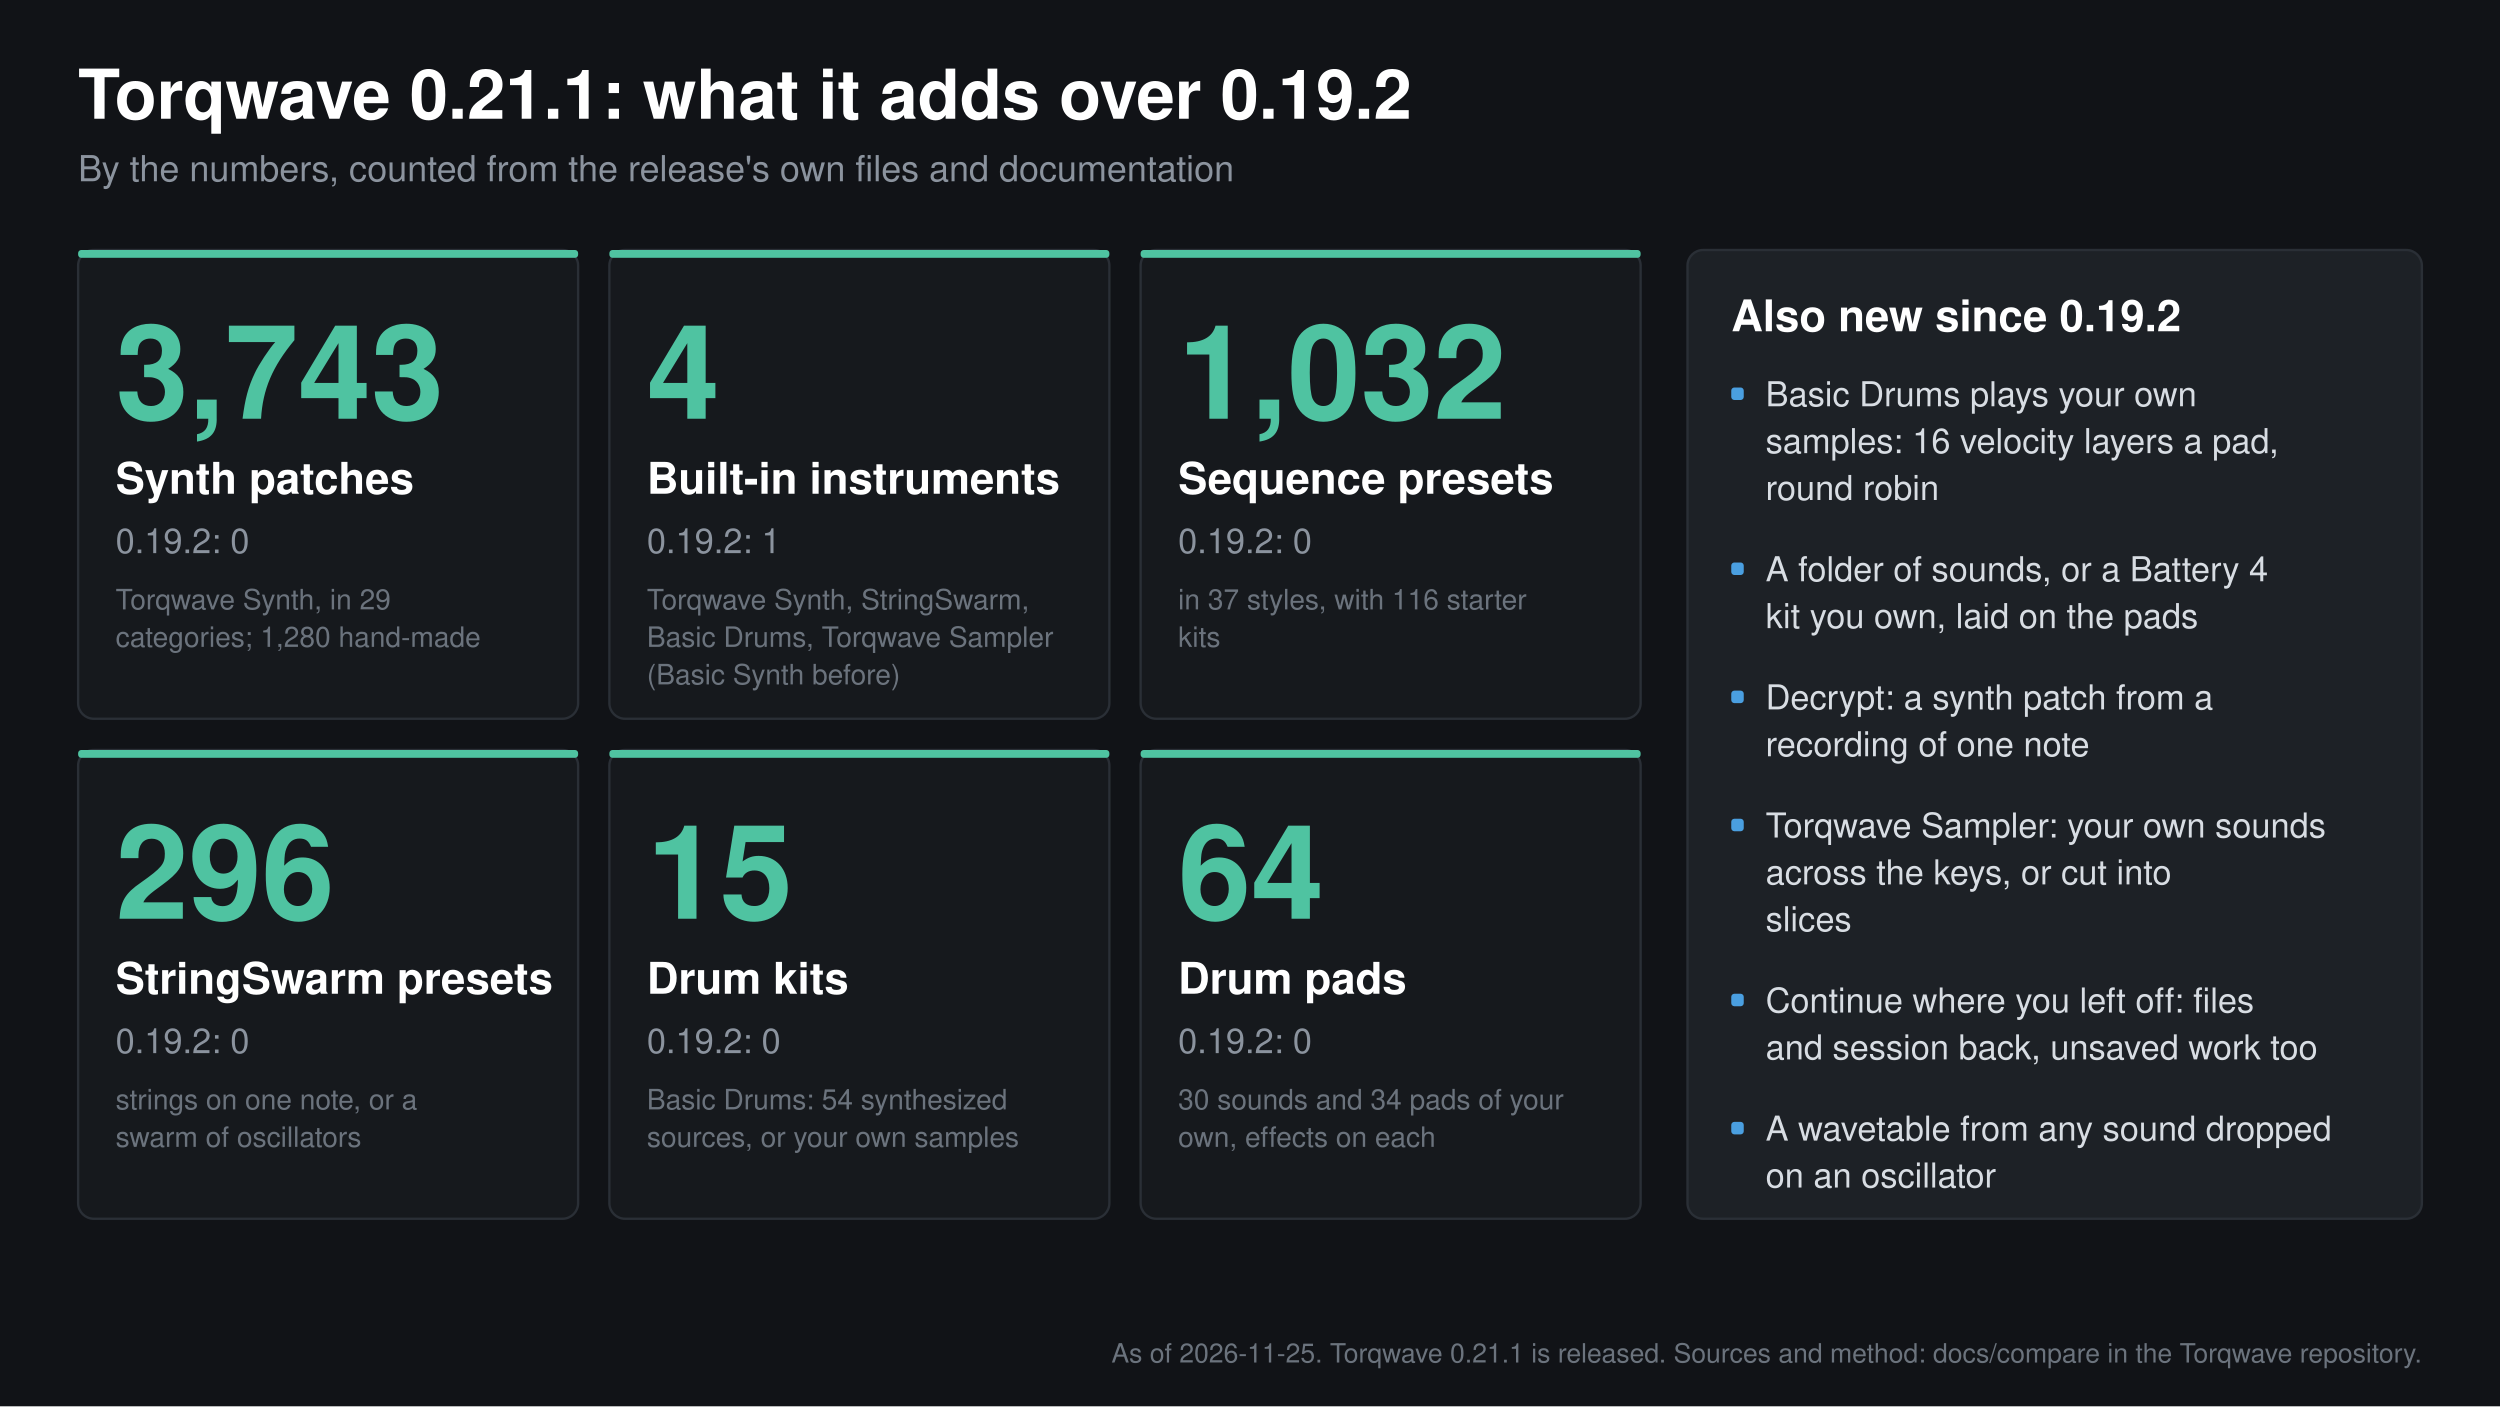
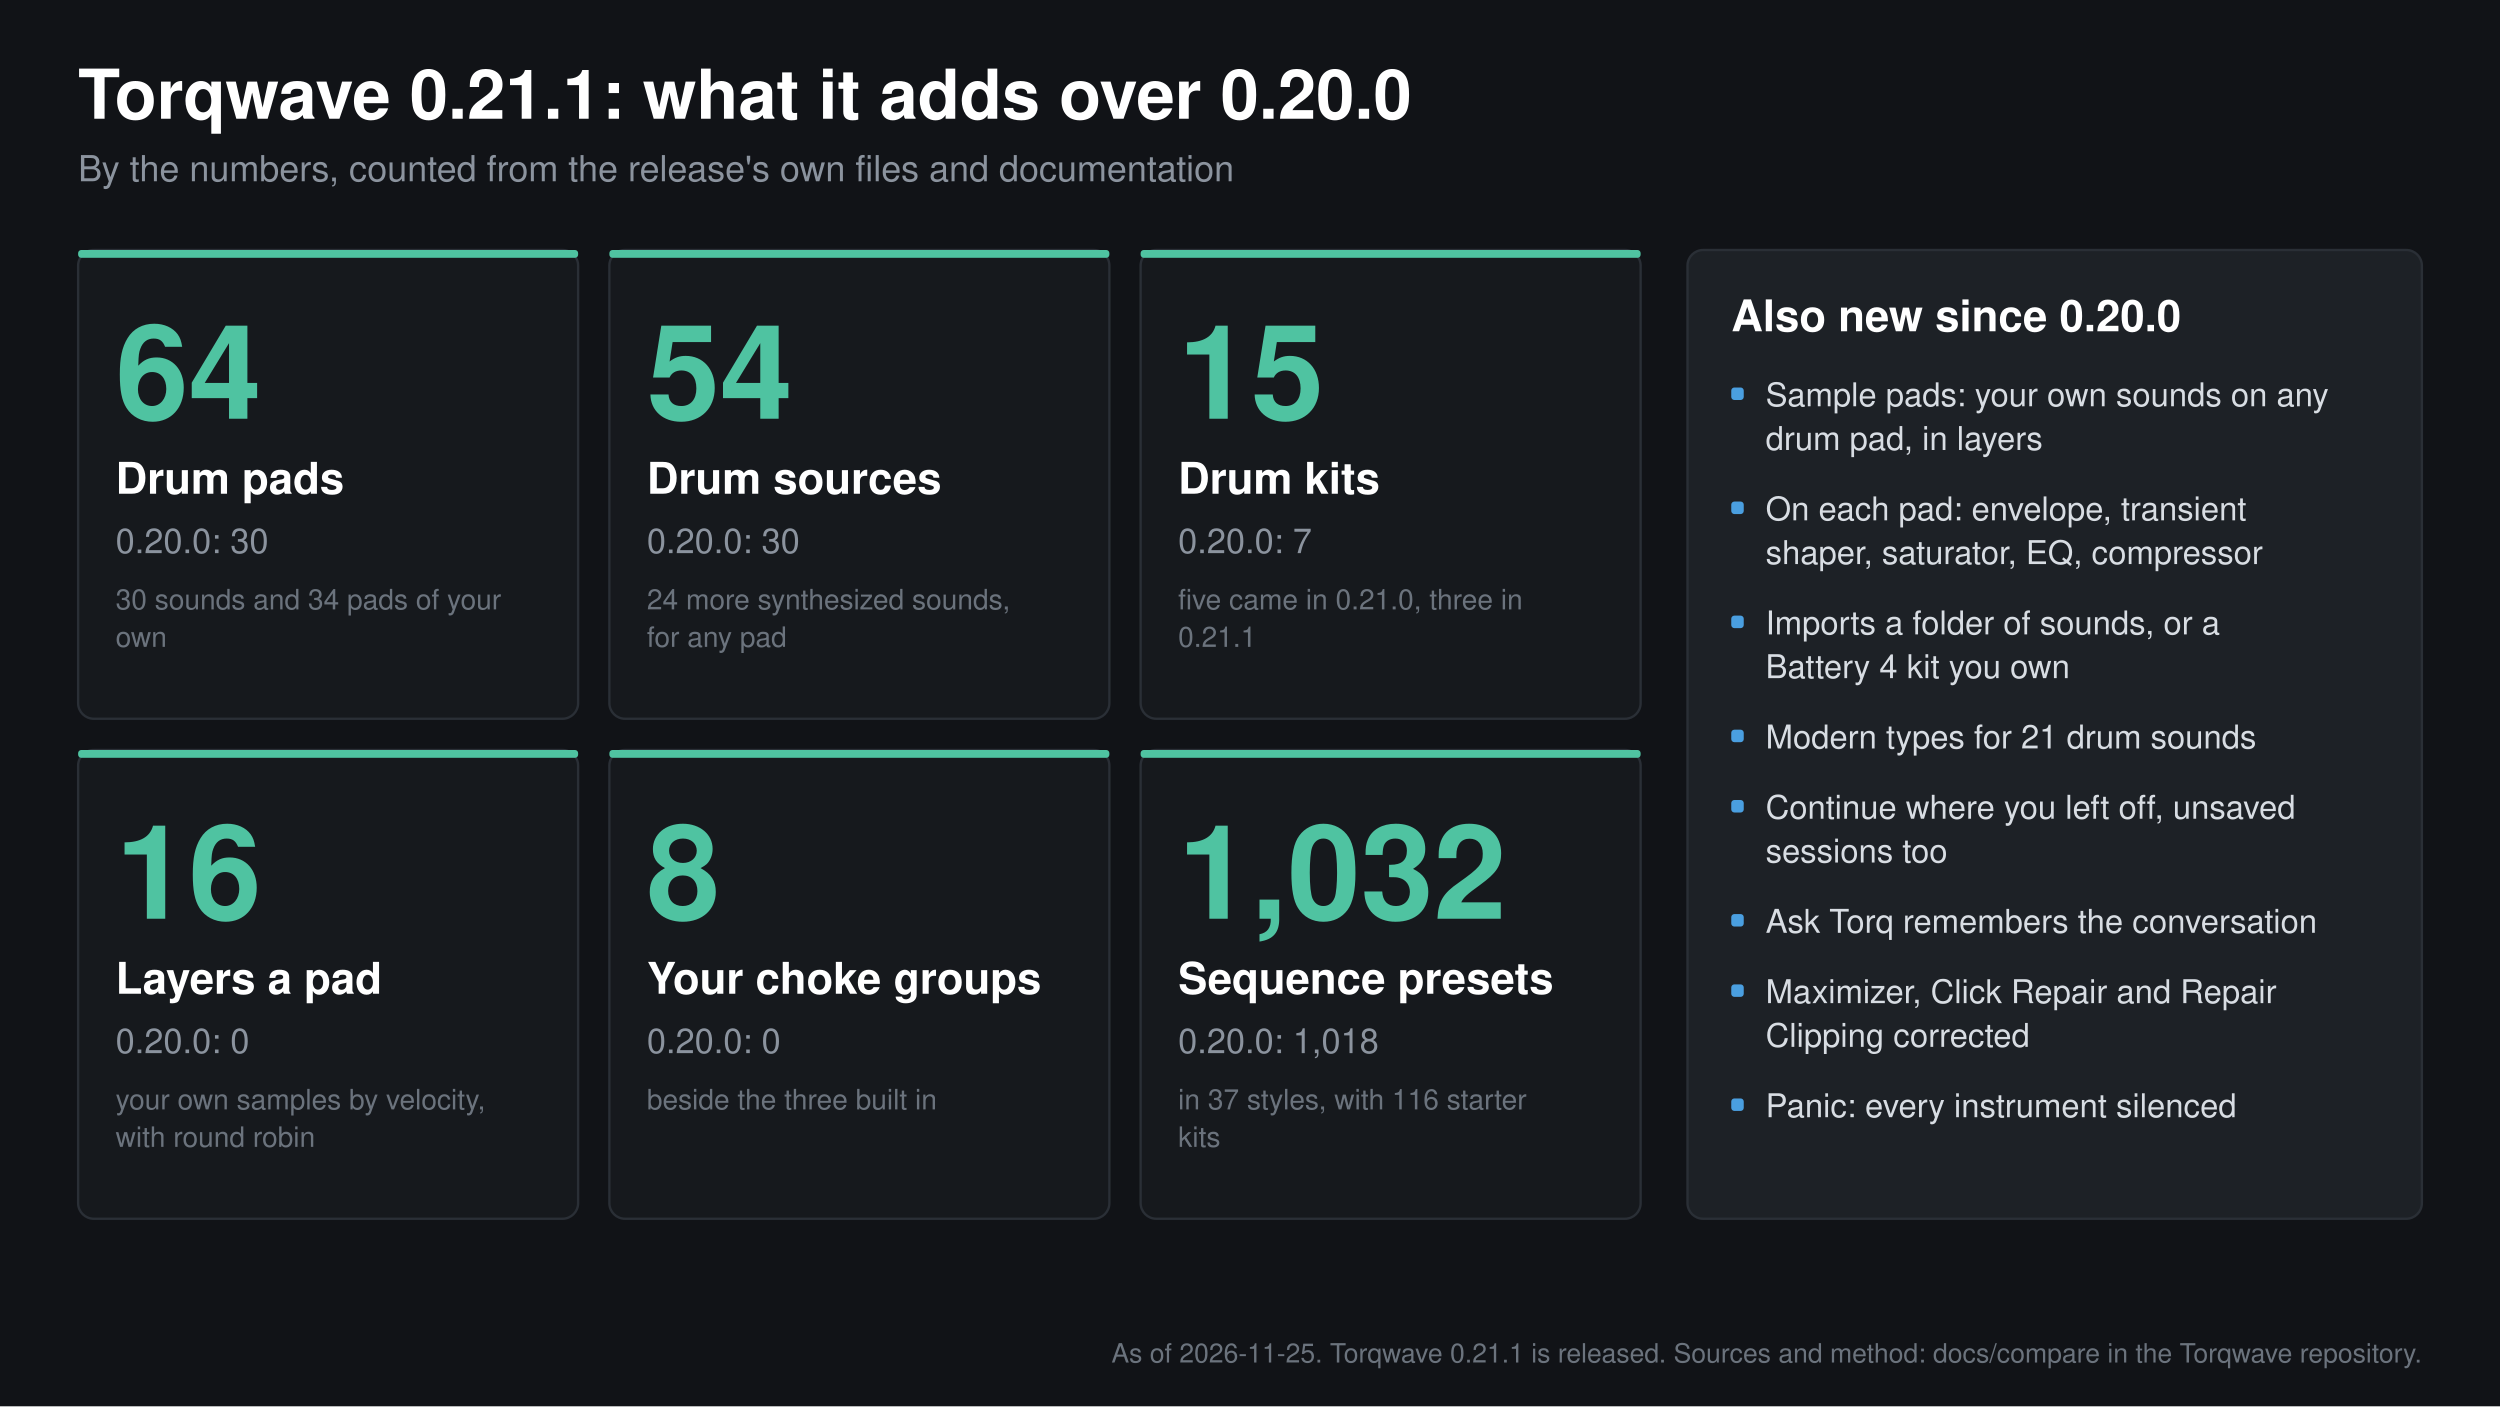
<svg xmlns="http://www.w3.org/2000/svg" width="1600" height="900" viewBox="0 0 1600 900" font-family="Helvetica Neue, Helvetica, Arial, sans-serif">
  <rect width="1600" height="900" fill="#111317" />
-   <text x="50.0" y="76.0" font-size="44" fill="#ffffff" text-anchor="start" font-weight="bold">Torqwave 0.21.1: what it adds over 0.19.2</text>
+   <text x="50.0" y="76.0" font-size="44" fill="#ffffff" text-anchor="start" font-weight="bold">Torqwave 0.21.1: what it adds over 0.20.0</text>
  <text x="50.0" y="116.0" font-size="23" fill="#8b939e" text-anchor="start" font-weight="normal">By the numbers, counted from the release's own files and documentation</text>
  <text x="1550.0" y="872.0" font-size="17" fill="#6b737d" text-anchor="end" font-weight="normal">As of 2026-11-25. Torqwave 0.21.1 is released. Sources and method: docs/compare in the Torqwave repository.</text>
  <rect x="50.0" y="160.0" width="320.0" height="300.0" rx="10" fill="#16191d" stroke="#2a2f36" stroke-width="1.5" />
  <rect x="50.0" y="160.0" width="320.0" height="5.0" rx="2" fill="#4fc3a1" />
-   <text x="74.0" y="268.0" font-size="84" fill="#4fc3a1" text-anchor="start" font-weight="bold">3,743</text>
-   <text x="74.0" y="316.0" font-size="28" fill="#ffffff" text-anchor="start" font-weight="bold">Synth patches</text>
-   <text x="74.0" y="354.0" font-size="22" fill="#8b939e" text-anchor="start" font-weight="normal">0.19.2: 0</text>
-   <text x="74.0" y="390.0" font-size="18" fill="#6b737d" text-anchor="start" font-weight="normal">Torqwave Synth, in 29</text>
-   <text x="74.0" y="414.0" font-size="18" fill="#6b737d" text-anchor="start" font-weight="normal">categories; 1,280 hand-made</text>
+   <text x="74.0" y="268.0" font-size="84" fill="#4fc3a1" text-anchor="start" font-weight="bold">64</text>
+   <text x="74.0" y="316.0" font-size="28" fill="#ffffff" text-anchor="start" font-weight="bold">Drum pads</text>
+   <text x="74.0" y="354.0" font-size="22" fill="#8b939e" text-anchor="start" font-weight="normal">0.20.0: 30</text>
+   <text x="74.0" y="390.0" font-size="18" fill="#6b737d" text-anchor="start" font-weight="normal">30 sounds and 34 pads of your</text>
+   <text x="74.0" y="414.0" font-size="18" fill="#6b737d" text-anchor="start" font-weight="normal">own</text>
  <rect x="390.0" y="160.0" width="320.0" height="300.0" rx="10" fill="#16191d" stroke="#2a2f36" stroke-width="1.5" />
  <rect x="390.0" y="160.0" width="320.0" height="5.0" rx="2" fill="#4fc3a1" />
-   <text x="414.0" y="268.0" font-size="84" fill="#4fc3a1" text-anchor="start" font-weight="bold">4</text>
-   <text x="414.0" y="316.0" font-size="28" fill="#ffffff" text-anchor="start" font-weight="bold">Built-in instruments</text>
-   <text x="414.0" y="354.0" font-size="22" fill="#8b939e" text-anchor="start" font-weight="normal">0.19.2: 1</text>
-   <text x="414.0" y="390.0" font-size="18" fill="#6b737d" text-anchor="start" font-weight="normal">Torqwave Synth, StringSwarm,</text>
-   <text x="414.0" y="414.0" font-size="18" fill="#6b737d" text-anchor="start" font-weight="normal">Basic Drums, Torqwave Sampler</text>
-   <text x="414.0" y="438.0" font-size="18" fill="#6b737d" text-anchor="start" font-weight="normal">(Basic Synth before)</text>
+   <text x="414.0" y="268.0" font-size="84" fill="#4fc3a1" text-anchor="start" font-weight="bold">54</text>
+   <text x="414.0" y="316.0" font-size="28" fill="#ffffff" text-anchor="start" font-weight="bold">Drum sources</text>
+   <text x="414.0" y="354.0" font-size="22" fill="#8b939e" text-anchor="start" font-weight="normal">0.20.0: 30</text>
+   <text x="414.0" y="390.0" font-size="18" fill="#6b737d" text-anchor="start" font-weight="normal">24 more synthesized sounds,</text>
+   <text x="414.0" y="414.0" font-size="18" fill="#6b737d" text-anchor="start" font-weight="normal">for any pad</text>
  <rect x="730.0" y="160.0" width="320.0" height="300.0" rx="10" fill="#16191d" stroke="#2a2f36" stroke-width="1.5" />
  <rect x="730.0" y="160.0" width="320.0" height="5.0" rx="2" fill="#4fc3a1" />
-   <text x="754.0" y="268.0" font-size="84" fill="#4fc3a1" text-anchor="start" font-weight="bold">1,032</text>
-   <text x="754.0" y="316.0" font-size="28" fill="#ffffff" text-anchor="start" font-weight="bold">Sequence presets</text>
-   <text x="754.0" y="354.0" font-size="22" fill="#8b939e" text-anchor="start" font-weight="normal">0.19.2: 0</text>
-   <text x="754.0" y="390.0" font-size="18" fill="#6b737d" text-anchor="start" font-weight="normal">in 37 styles, with 116 starter</text>
-   <text x="754.0" y="414.0" font-size="18" fill="#6b737d" text-anchor="start" font-weight="normal">kits</text>
+   <text x="754.0" y="268.0" font-size="84" fill="#4fc3a1" text-anchor="start" font-weight="bold">15</text>
+   <text x="754.0" y="316.0" font-size="28" fill="#ffffff" text-anchor="start" font-weight="bold">Drum kits</text>
+   <text x="754.0" y="354.0" font-size="22" fill="#8b939e" text-anchor="start" font-weight="normal">0.20.0: 7</text>
+   <text x="754.0" y="390.0" font-size="18" fill="#6b737d" text-anchor="start" font-weight="normal">five came in 0.21.0, three in</text>
+   <text x="754.0" y="414.0" font-size="18" fill="#6b737d" text-anchor="start" font-weight="normal">0.21.1</text>
  <rect x="50.0" y="480.0" width="320.0" height="300.0" rx="10" fill="#16191d" stroke="#2a2f36" stroke-width="1.5" />
  <rect x="50.0" y="480.0" width="320.0" height="5.0" rx="2" fill="#4fc3a1" />
-   <text x="74.0" y="588.0" font-size="84" fill="#4fc3a1" text-anchor="start" font-weight="bold">296</text>
-   <text x="74.0" y="636.0" font-size="28" fill="#ffffff" text-anchor="start" font-weight="bold">StringSwarm presets</text>
-   <text x="74.0" y="674.0" font-size="22" fill="#8b939e" text-anchor="start" font-weight="normal">0.19.2: 0</text>
-   <text x="74.0" y="710.0" font-size="18" fill="#6b737d" text-anchor="start" font-weight="normal">strings on one note, or a</text>
-   <text x="74.0" y="734.0" font-size="18" fill="#6b737d" text-anchor="start" font-weight="normal">swarm of oscillators</text>
+   <text x="74.0" y="588.0" font-size="84" fill="#4fc3a1" text-anchor="start" font-weight="bold">16</text>
+   <text x="74.0" y="636.0" font-size="28" fill="#ffffff" text-anchor="start" font-weight="bold">Layers a pad</text>
+   <text x="74.0" y="674.0" font-size="22" fill="#8b939e" text-anchor="start" font-weight="normal">0.20.0: 0</text>
+   <text x="74.0" y="710.0" font-size="18" fill="#6b737d" text-anchor="start" font-weight="normal">your own samples by velocity,</text>
+   <text x="74.0" y="734.0" font-size="18" fill="#6b737d" text-anchor="start" font-weight="normal">with round robin</text>
  <rect x="390.0" y="480.0" width="320.0" height="300.0" rx="10" fill="#16191d" stroke="#2a2f36" stroke-width="1.5" />
  <rect x="390.0" y="480.0" width="320.0" height="5.0" rx="2" fill="#4fc3a1" />
-   <text x="414.0" y="588.0" font-size="84" fill="#4fc3a1" text-anchor="start" font-weight="bold">15</text>
-   <text x="414.0" y="636.0" font-size="28" fill="#ffffff" text-anchor="start" font-weight="bold">Drum kits</text>
-   <text x="414.0" y="674.0" font-size="22" fill="#8b939e" text-anchor="start" font-weight="normal">0.19.2: 0</text>
-   <text x="414.0" y="710.0" font-size="18" fill="#6b737d" text-anchor="start" font-weight="normal">Basic Drums: 54 synthesized</text>
-   <text x="414.0" y="734.0" font-size="18" fill="#6b737d" text-anchor="start" font-weight="normal">sources, or your own samples</text>
+   <text x="414.0" y="588.0" font-size="84" fill="#4fc3a1" text-anchor="start" font-weight="bold">8</text>
+   <text x="414.0" y="636.0" font-size="28" fill="#ffffff" text-anchor="start" font-weight="bold">Your choke groups</text>
+   <text x="414.0" y="674.0" font-size="22" fill="#8b939e" text-anchor="start" font-weight="normal">0.20.0: 0</text>
+   <text x="414.0" y="710.0" font-size="18" fill="#6b737d" text-anchor="start" font-weight="normal">beside the three built in</text>
  <rect x="730.0" y="480.0" width="320.0" height="300.0" rx="10" fill="#16191d" stroke="#2a2f36" stroke-width="1.5" />
  <rect x="730.0" y="480.0" width="320.0" height="5.0" rx="2" fill="#4fc3a1" />
-   <text x="754.0" y="588.0" font-size="84" fill="#4fc3a1" text-anchor="start" font-weight="bold">64</text>
-   <text x="754.0" y="636.0" font-size="28" fill="#ffffff" text-anchor="start" font-weight="bold">Drum pads</text>
-   <text x="754.0" y="674.0" font-size="22" fill="#8b939e" text-anchor="start" font-weight="normal">0.19.2: 0</text>
-   <text x="754.0" y="710.0" font-size="18" fill="#6b737d" text-anchor="start" font-weight="normal">30 sounds and 34 pads of your</text>
-   <text x="754.0" y="734.0" font-size="18" fill="#6b737d" text-anchor="start" font-weight="normal">own, effects on each</text>
+   <text x="754.0" y="588.0" font-size="84" fill="#4fc3a1" text-anchor="start" font-weight="bold">1,032</text>
+   <text x="754.0" y="636.0" font-size="28" fill="#ffffff" text-anchor="start" font-weight="bold">Sequence presets</text>
+   <text x="754.0" y="674.0" font-size="22" fill="#8b939e" text-anchor="start" font-weight="normal">0.20.0: 1,018</text>
+   <text x="754.0" y="710.0" font-size="18" fill="#6b737d" text-anchor="start" font-weight="normal">in 37 styles, with 116 starter</text>
+   <text x="754.0" y="734.0" font-size="18" fill="#6b737d" text-anchor="start" font-weight="normal">kits</text>
  <rect x="1080.0" y="160.0" width="470.0" height="620.0" rx="10" fill="#1d2126" stroke="#2a2f36" stroke-width="1.5" />
-   <text x="1108.0" y="212.0" font-size="28" fill="#ffffff" text-anchor="start" font-weight="bold">Also new since 0.19.2</text>
+   <text x="1108.0" y="212.0" font-size="28" fill="#ffffff" text-anchor="start" font-weight="bold">Also new since 0.20.0</text>
  <rect x="1108.0" y="248.0" width="8.0" height="8.0" rx="2" fill="#4a9fe0" />
-   <text x="1130.0" y="260.0" font-size="22" fill="#d8dde3" text-anchor="start" font-weight="normal">Basic Drums plays your own</text>
-   <text x="1130.0" y="290.0" font-size="22" fill="#d8dde3" text-anchor="start" font-weight="normal">samples: 16 velocity layers a pad,</text>
-   <text x="1130.0" y="320.0" font-size="22" fill="#d8dde3" text-anchor="start" font-weight="normal">round robin</text>
-   <rect x="1108.0" y="360.0" width="8.0" height="8.0" rx="2" fill="#4a9fe0" />
-   <text x="1130.0" y="372.0" font-size="22" fill="#d8dde3" text-anchor="start" font-weight="normal">A folder of sounds, or a Battery 4</text>
-   <text x="1130.0" y="402.0" font-size="22" fill="#d8dde3" text-anchor="start" font-weight="normal">kit you own, laid on the pads</text>
-   <rect x="1108.0" y="442.0" width="8.0" height="8.0" rx="2" fill="#4a9fe0" />
-   <text x="1130.0" y="454.0" font-size="22" fill="#d8dde3" text-anchor="start" font-weight="normal">Decrypt: a synth patch from a</text>
-   <text x="1130.0" y="484.0" font-size="22" fill="#d8dde3" text-anchor="start" font-weight="normal">recording of one note</text>
-   <rect x="1108.0" y="524.0" width="8.0" height="8.0" rx="2" fill="#4a9fe0" />
-   <text x="1130.0" y="536.0" font-size="22" fill="#d8dde3" text-anchor="start" font-weight="normal">Torqwave Sampler: your own sounds</text>
-   <text x="1130.0" y="566.0" font-size="22" fill="#d8dde3" text-anchor="start" font-weight="normal">across the keys, or cut into</text>
-   <text x="1130.0" y="596.0" font-size="22" fill="#d8dde3" text-anchor="start" font-weight="normal">slices</text>
-   <rect x="1108.0" y="636.0" width="8.0" height="8.0" rx="2" fill="#4a9fe0" />
-   <text x="1130.0" y="648.0" font-size="22" fill="#d8dde3" text-anchor="start" font-weight="normal">Continue where you left off: files</text>
-   <text x="1130.0" y="678.0" font-size="22" fill="#d8dde3" text-anchor="start" font-weight="normal">and session back, unsaved work too</text>
-   <rect x="1108.0" y="718.0" width="8.0" height="8.0" rx="2" fill="#4a9fe0" />
-   <text x="1130.0" y="730.0" font-size="22" fill="#d8dde3" text-anchor="start" font-weight="normal">A wavetable from any sound dropped</text>
-   <text x="1130.0" y="760.0" font-size="22" fill="#d8dde3" text-anchor="start" font-weight="normal">on an oscillator</text>
+   <text x="1130.0" y="260.0" font-size="21" fill="#d8dde3" text-anchor="start" font-weight="normal">Sample pads: your own sounds on any</text>
+   <text x="1130.0" y="288.0" font-size="21" fill="#d8dde3" text-anchor="start" font-weight="normal">drum pad, in layers</text>
+   <rect x="1108.0" y="321.0" width="8.0" height="8.0" rx="2" fill="#4a9fe0" />
+   <text x="1130.0" y="333.0" font-size="21" fill="#d8dde3" text-anchor="start" font-weight="normal">On each pad: envelope, transient</text>
+   <text x="1130.0" y="361.0" font-size="21" fill="#d8dde3" text-anchor="start" font-weight="normal">shaper, saturator, EQ, compressor</text>
+   <rect x="1108.0" y="394.0" width="8.0" height="8.0" rx="2" fill="#4a9fe0" />
+   <text x="1130.0" y="406.0" font-size="21" fill="#d8dde3" text-anchor="start" font-weight="normal">Imports a folder of sounds, or a</text>
+   <text x="1130.0" y="434.0" font-size="21" fill="#d8dde3" text-anchor="start" font-weight="normal">Battery 4 kit you own</text>
+   <rect x="1108.0" y="467.0" width="8.0" height="8.0" rx="2" fill="#4a9fe0" />
+   <text x="1130.0" y="479.0" font-size="21" fill="#d8dde3" text-anchor="start" font-weight="normal">Modern types for 21 drum sounds</text>
+   <rect x="1108.0" y="512.0" width="8.0" height="8.0" rx="2" fill="#4a9fe0" />
+   <text x="1130.0" y="524.0" font-size="21" fill="#d8dde3" text-anchor="start" font-weight="normal">Continue where you left off, unsaved</text>
+   <text x="1130.0" y="552.0" font-size="21" fill="#d8dde3" text-anchor="start" font-weight="normal">sessions too</text>
+   <rect x="1108.0" y="585.0" width="8.0" height="8.0" rx="2" fill="#4a9fe0" />
+   <text x="1130.0" y="597.0" font-size="21" fill="#d8dde3" text-anchor="start" font-weight="normal">Ask Torq remembers the conversation</text>
+   <rect x="1108.0" y="630.0" width="8.0" height="8.0" rx="2" fill="#4a9fe0" />
+   <text x="1130.0" y="642.0" font-size="21" fill="#d8dde3" text-anchor="start" font-weight="normal">Maximizer, Click Repair and Repair</text>
+   <text x="1130.0" y="670.0" font-size="21" fill="#d8dde3" text-anchor="start" font-weight="normal">Clipping corrected</text>
+   <rect x="1108.0" y="703.0" width="8.0" height="8.0" rx="2" fill="#4a9fe0" />
+   <text x="1130.0" y="715.0" font-size="21" fill="#d8dde3" text-anchor="start" font-weight="normal">Panic: every instrument silenced</text>
</svg>
